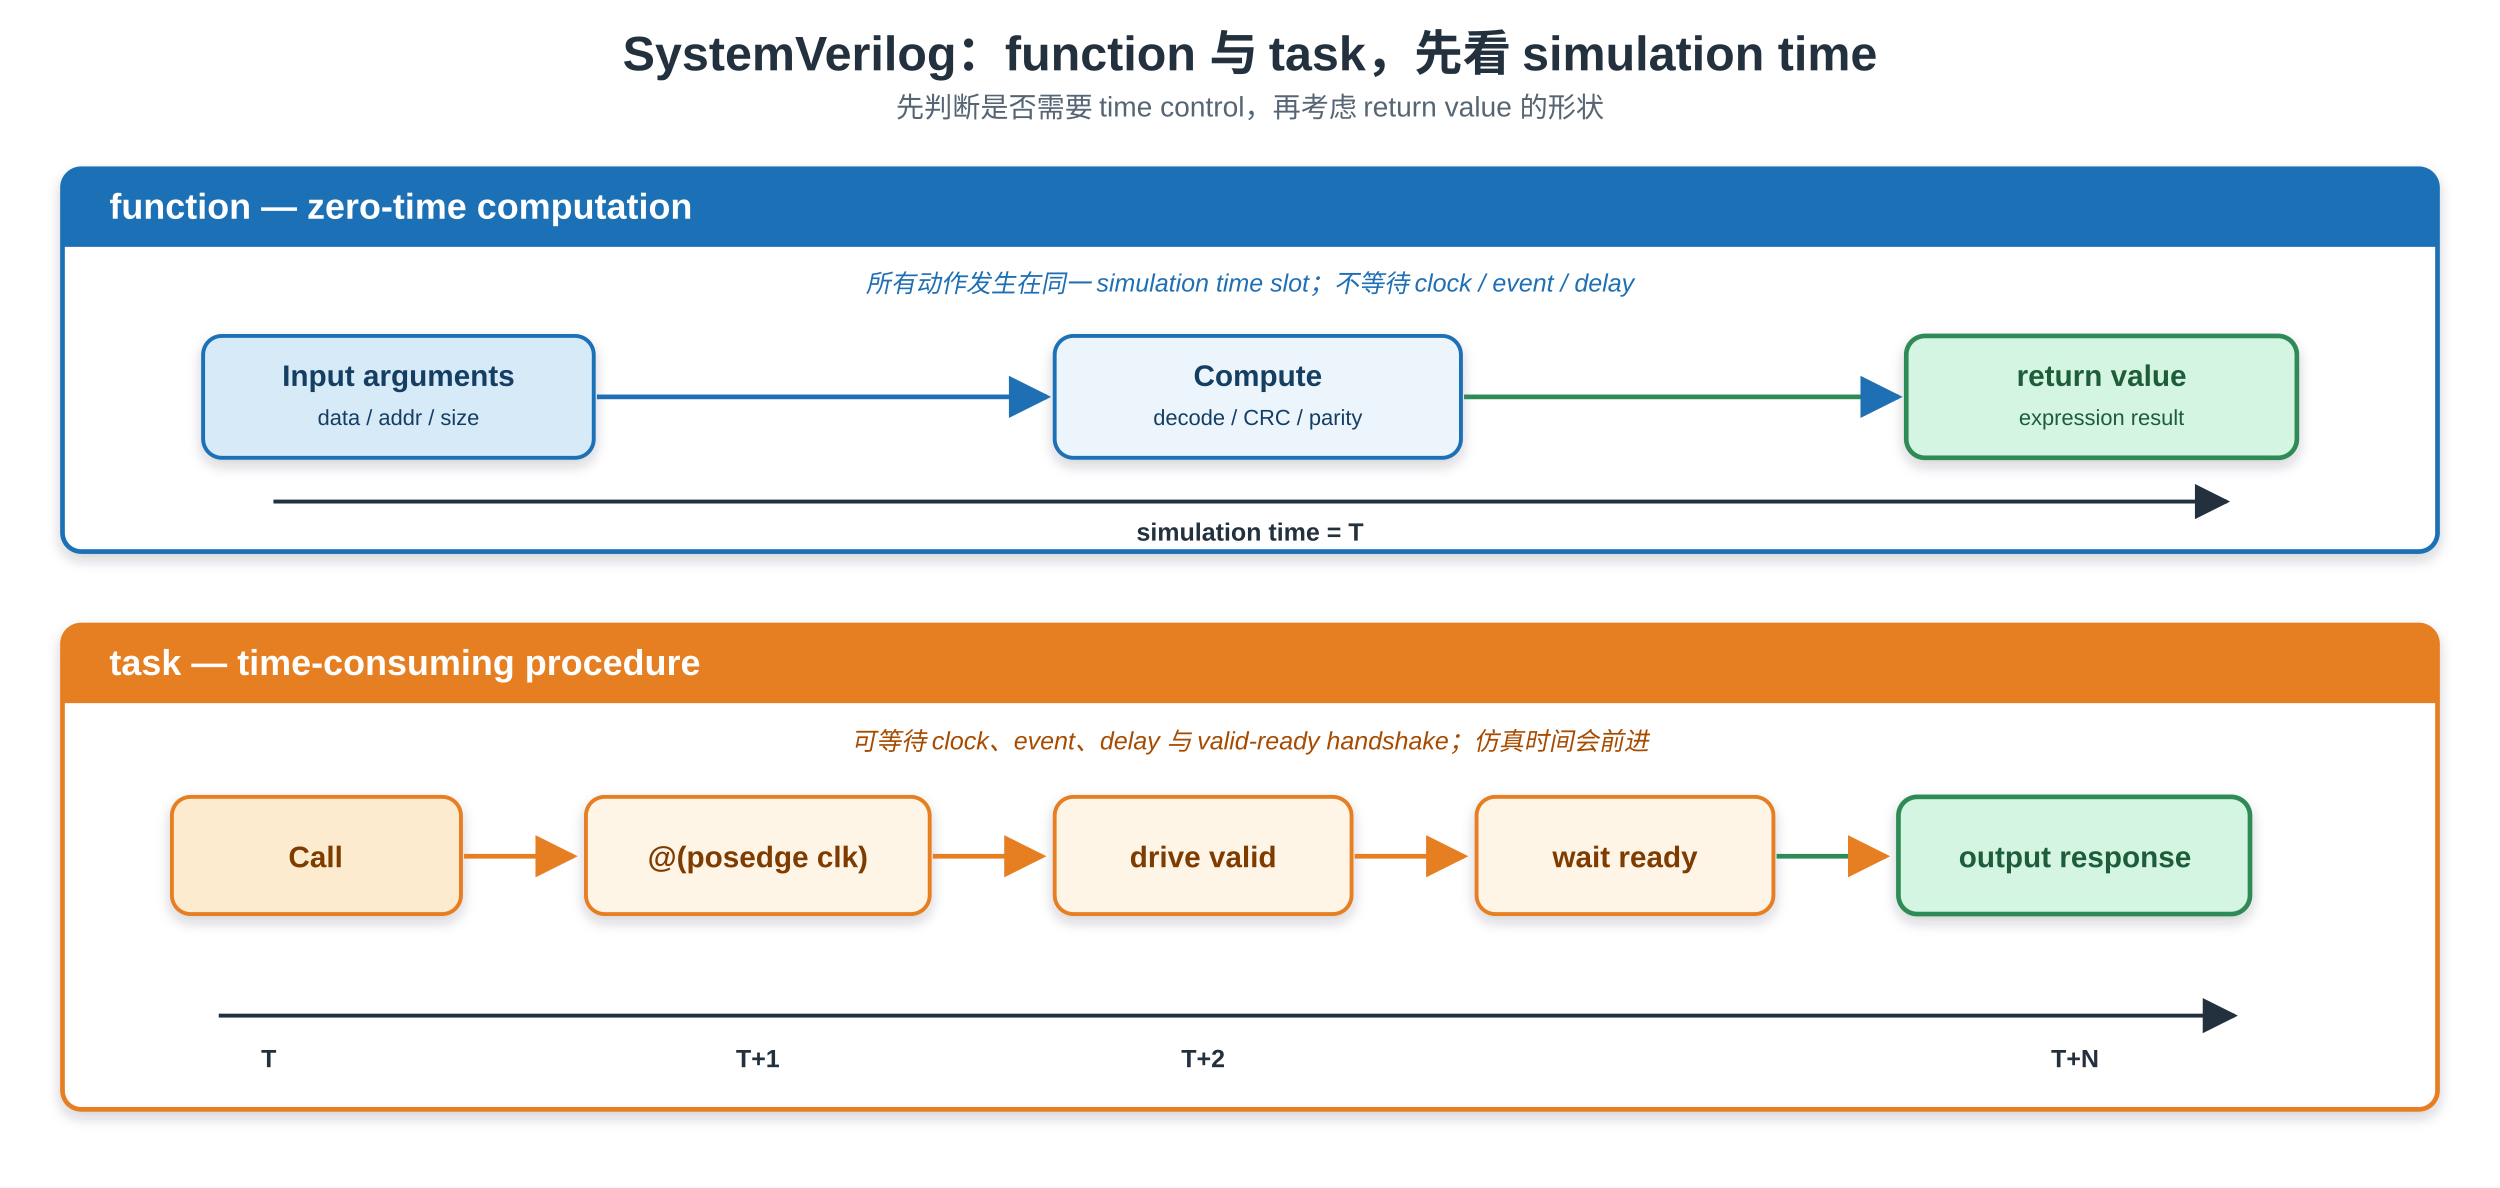
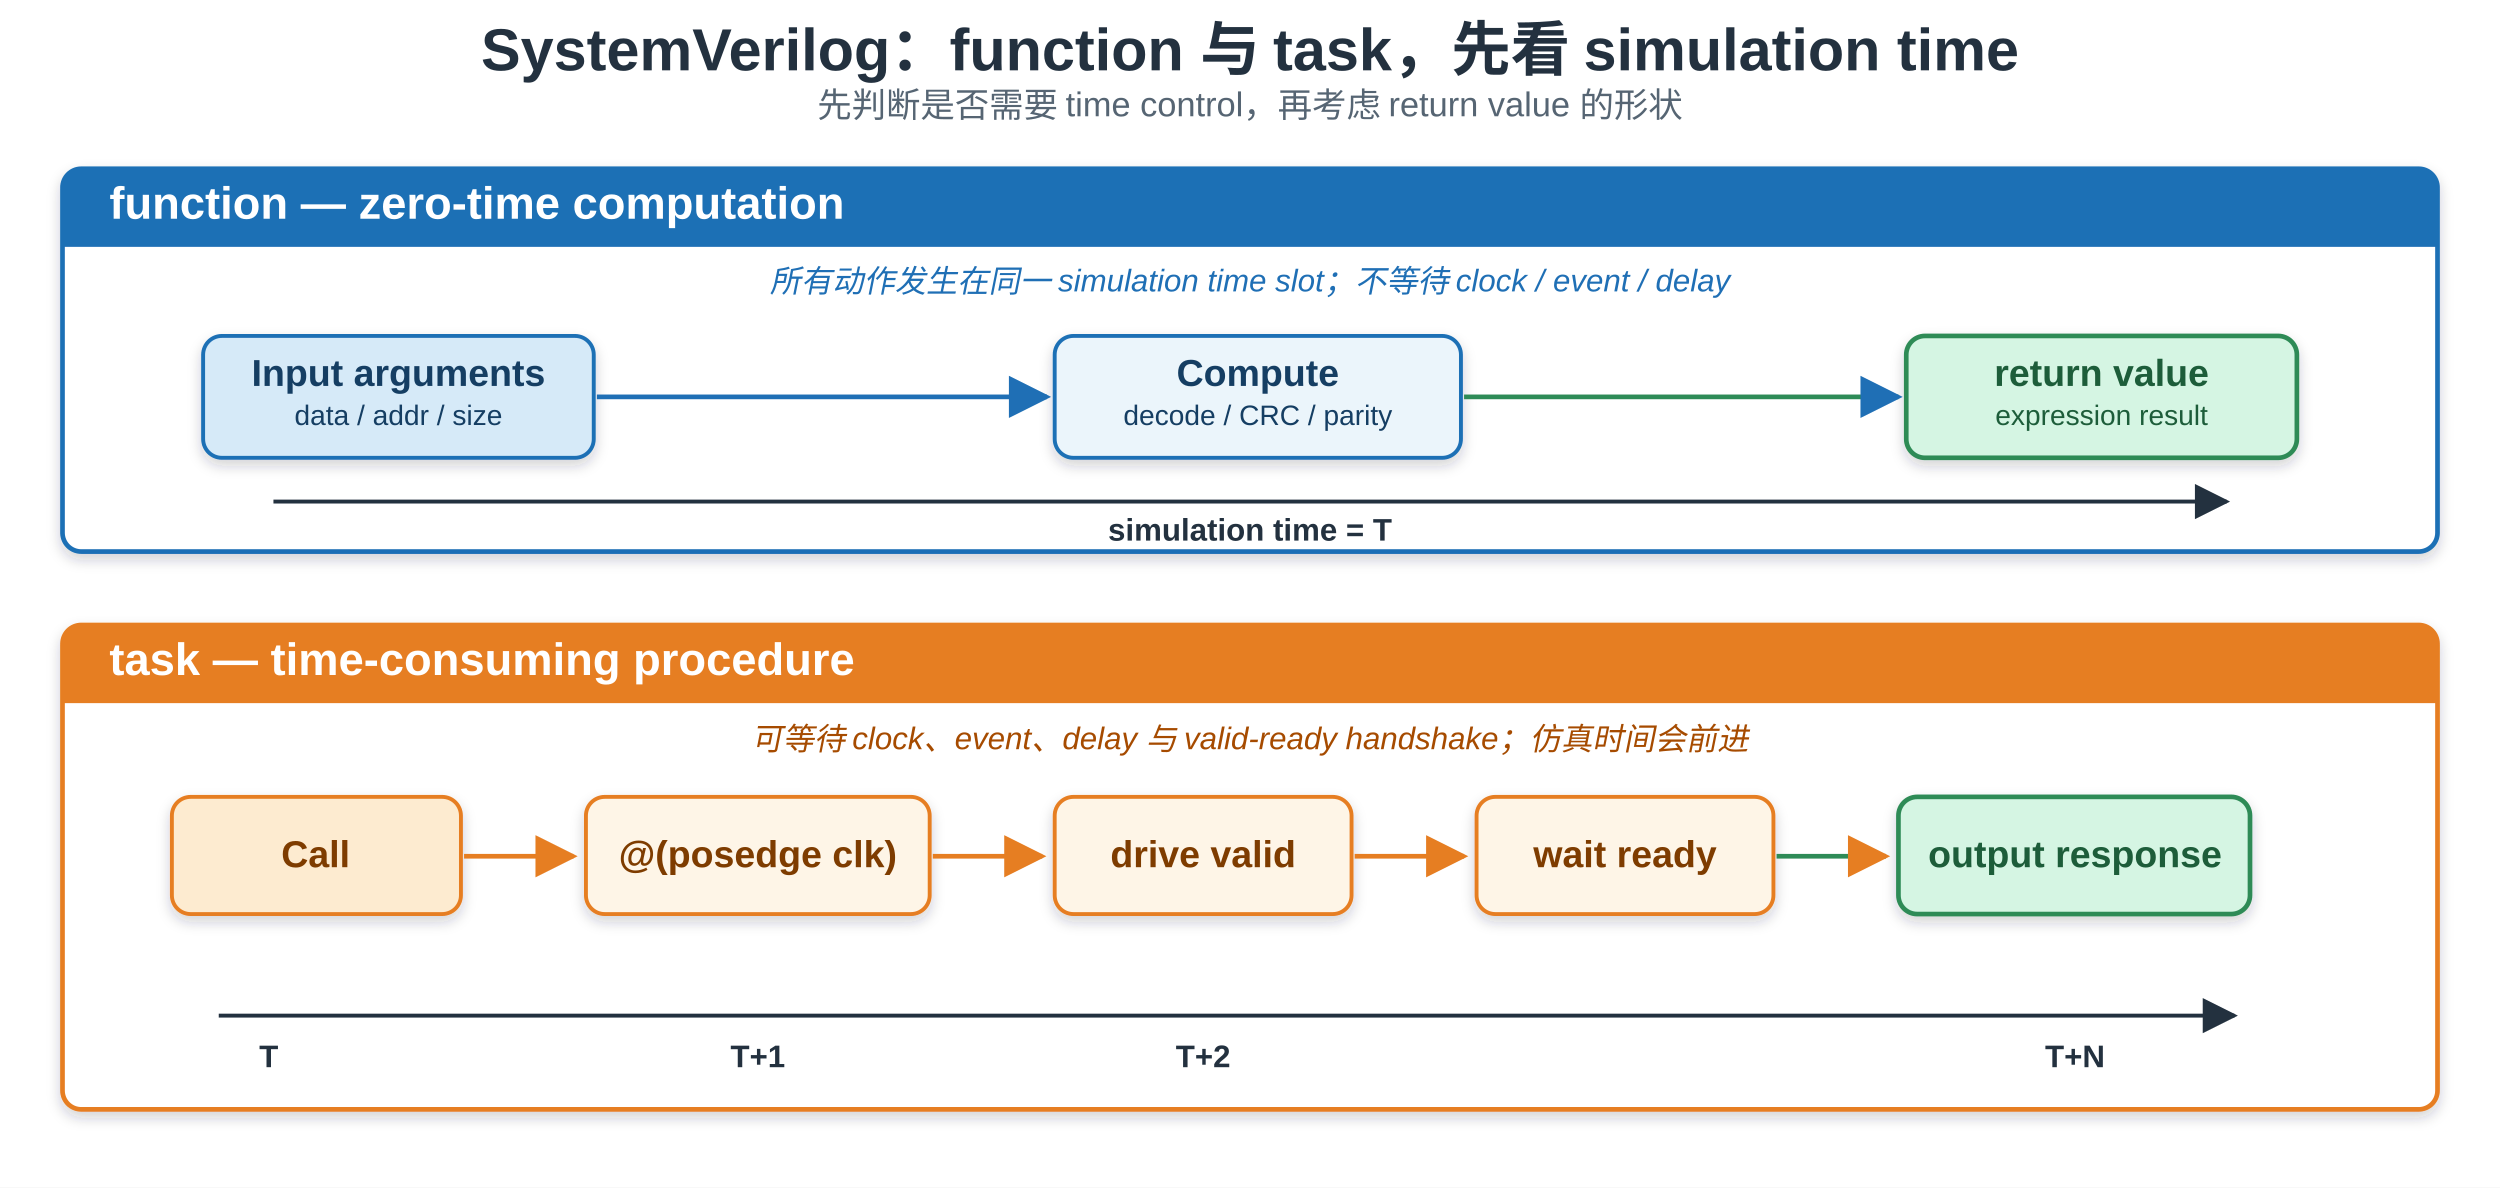
<svg xmlns="http://www.w3.org/2000/svg" width="1600" height="760" viewBox="0 0 1600 760" role="img" aria-labelledby="title desc">
  <defs>
    <marker id="arrow-blue" viewBox="0 0 10 10" refX="9" refY="5" markerWidth="9" markerHeight="9" orient="auto-start-reverse">
      <path d="M 0 0 L 10 5 L 0 10 z" fill="#1F6FB5" />
    </marker>
    <marker id="arrow-orange" viewBox="0 0 10 10" refX="9" refY="5" markerWidth="9" markerHeight="9" orient="auto-start-reverse">
      <path d="M 0 0 L 10 5 L 0 10 z" fill="#E67E22" />
    </marker>
    <marker id="arrow-dark" viewBox="0 0 10 10" refX="9" refY="5" markerWidth="9" markerHeight="9" orient="auto-start-reverse">
      <path d="M 0 0 L 10 5 L 0 10 z" fill="#23313F" />
    </marker>
    <filter id="shadow" x="-20%" y="-20%" width="140%" height="140%">
      <feDropShadow dx="0" dy="4" stdDeviation="4" flood-color="#23313F" flood-opacity=".20" />
    </filter>
    <style>
-       .title { font: 700 31px Arial, "Noto Sans CJK SC", sans-serif; fill: #23313F; }
-       .subtitle { font: 400 18px Arial, "Noto Sans CJK SC", sans-serif; fill: #566573; }
-       .lane-title { font: 700 23px Arial, "Noto Sans CJK SC", sans-serif; fill: #FFFFFF; }
-       .hint { font: italic 16px Arial, "Noto Sans CJK SC", sans-serif; }
-       .box-title { font: 700 19px Arial, "Noto Sans CJK SC", sans-serif; }
-       .box-note { font: 400 14px Arial, "Noto Sans CJK SC", sans-serif; }
-       .axis { font: 700 16px Arial, "Noto Sans CJK SC", sans-serif; fill: #23313F; }
+       .title { font-family: Arial, "Noto Sans CJK SC", sans-serif; font-size: 38px; font-weight: 700; fill: #23313F; }
+       .subtitle { font-family: Arial, "Noto Sans CJK SC", sans-serif; font-size: 22px; font-weight: 400; fill: #566573; }
+       .lane-title { font-family: Arial, "Noto Sans CJK SC", sans-serif; font-size: 29px; font-weight: 700; fill: #FFFFFF; }
+       .hint { font-family: Arial, "Noto Sans CJK SC", sans-serif; font-size: 20px; font-style: italic; }
+       .box-title { font-family: Arial, "Noto Sans CJK SC", sans-serif; font-size: 24px; font-weight: 700; }
+       .box-note { font-family: Arial, "Noto Sans CJK SC", sans-serif; font-size: 18px; font-weight: 400; }
+       .axis { font-family: Arial, "Noto Sans CJK SC", sans-serif; font-size: 20px; font-weight: 700; fill: #23313F; }
    </style>
  </defs>
  <rect width="1600" height="760" fill="#FFFFFF" />
  <text x="800" y="45" text-anchor="middle" class="title">SystemVerilog：function 与 task，先看 simulation time</text>
  <text x="800" y="75" text-anchor="middle" class="subtitle">先判断是否需要 time control，再考虑 return value 的形状</text>
  <g filter="url(#shadow)">
    <rect x="40" y="108" width="1520" height="245" rx="12" fill="#FFFFFF" stroke="#1F6FB5" stroke-width="3" />
    <path d="M52 108 H1548 A12 12 0 0 1 1560 120 V158 H40 V120 A12 12 0 0 1 52 108 Z" fill="#1F6FB5" />
  </g>
  <text x="70" y="140" class="lane-title">function — zero-time computation</text>
  <text x="800" y="187" text-anchor="middle" class="hint" fill="#1F6FB5">所有动作发生在同一 simulation time slot；不等待 clock / event / delay</text>
  <g filter="url(#shadow)">
    <rect x="130" y="215" width="250" height="78" rx="12" fill="#D6EAF8" stroke="#1F6FB5" stroke-width="2.5" />
    <rect x="675" y="215" width="260" height="78" rx="12" fill="#EBF5FB" stroke="#1F6FB5" stroke-width="2.5" />
    <rect x="1220" y="215" width="250" height="78" rx="12" fill="#D5F5E3" stroke="#2E8B57" stroke-width="3" />
  </g>
  <text x="255" y="247" text-anchor="middle" class="box-title" fill="#153E63">Input arguments</text>
  <text x="255" y="272" text-anchor="middle" class="box-note" fill="#153E63">data / addr / size</text>
  <text x="805" y="247" text-anchor="middle" class="box-title" fill="#153E63">Compute</text>
  <text x="805" y="272" text-anchor="middle" class="box-note" fill="#153E63">decode / CRC / parity</text>
  <text x="1345" y="247" text-anchor="middle" class="box-title" fill="#1D5D3A">return value</text>
  <text x="1345" y="272" text-anchor="middle" class="box-note" fill="#1D5D3A">expression result</text>
  <path d="M382 254 H670" stroke="#1F6FB5" stroke-width="3" fill="none" marker-end="url(#arrow-blue)" />
  <path d="M937 254 H1215" stroke="#2E8B57" stroke-width="3" fill="none" marker-end="url(#arrow-blue)" />
  <path d="M175 321 H1425" stroke="#23313F" stroke-width="2.5" fill="none" marker-end="url(#arrow-dark)" />
  <text x="800" y="346" text-anchor="middle" class="axis">simulation time = T</text>
  <g filter="url(#shadow)">
    <rect x="40" y="400" width="1520" height="310" rx="12" fill="#FFFFFF" stroke="#E67E22" stroke-width="3" />
    <path d="M52 400 H1548 A12 12 0 0 1 1560 412 V450 H40 V412 A12 12 0 0 1 52 400 Z" fill="#E67E22" />
  </g>
  <text x="70" y="432" class="lane-title">task — time-consuming procedure</text>
  <text x="800" y="480" text-anchor="middle" class="hint" fill="#A64B00">可等待 clock、event、delay 与 valid-ready handshake；仿真时间会前进</text>
  <g filter="url(#shadow)">
    <rect x="110" y="510" width="185" height="75" rx="12" fill="#FDEBD0" stroke="#E67E22" stroke-width="2.5" />
    <rect x="375" y="510" width="220" height="75" rx="12" fill="#FEF5E7" stroke="#E67E22" stroke-width="2.5" />
    <rect x="675" y="510" width="190" height="75" rx="12" fill="#FEF5E7" stroke="#E67E22" stroke-width="2.5" />
    <rect x="945" y="510" width="190" height="75" rx="12" fill="#FEF5E7" stroke="#E67E22" stroke-width="2.5" />
    <rect x="1215" y="510" width="225" height="75" rx="12" fill="#D5F5E3" stroke="#2E8B57" stroke-width="3" />
  </g>
  <text x="202" y="555" text-anchor="middle" class="box-title" fill="#7E3C00">Call</text>
  <text x="485" y="555" text-anchor="middle" class="box-title" fill="#7E3C00">@(posedge clk)</text>
  <text x="770" y="555" text-anchor="middle" class="box-title" fill="#7E3C00">drive valid</text>
  <text x="1040" y="555" text-anchor="middle" class="box-title" fill="#7E3C00">wait ready</text>
  <text x="1328" y="555" text-anchor="middle" class="box-title" fill="#1D5D3A">output response</text>
  <path d="M297 548 H367" stroke="#E67E22" stroke-width="3" fill="none" marker-end="url(#arrow-orange)" />
  <path d="M597 548 H667" stroke="#E67E22" stroke-width="3" fill="none" marker-end="url(#arrow-orange)" />
  <path d="M867 548 H937" stroke="#E67E22" stroke-width="3" fill="none" marker-end="url(#arrow-orange)" />
  <path d="M1137 548 H1207" stroke="#2E8B57" stroke-width="3" fill="none" marker-end="url(#arrow-orange)" />
  <path d="M140 650 H1430" stroke="#23313F" stroke-width="2.5" fill="none" marker-end="url(#arrow-dark)" />
  <text x="172" y="683" text-anchor="middle" class="axis">T</text>
  <text x="485" y="683" text-anchor="middle" class="axis">T+1</text>
  <text x="770" y="683" text-anchor="middle" class="axis">T+2</text>
  <text x="1328" y="683" text-anchor="middle" class="axis">T+N</text>
</svg>
